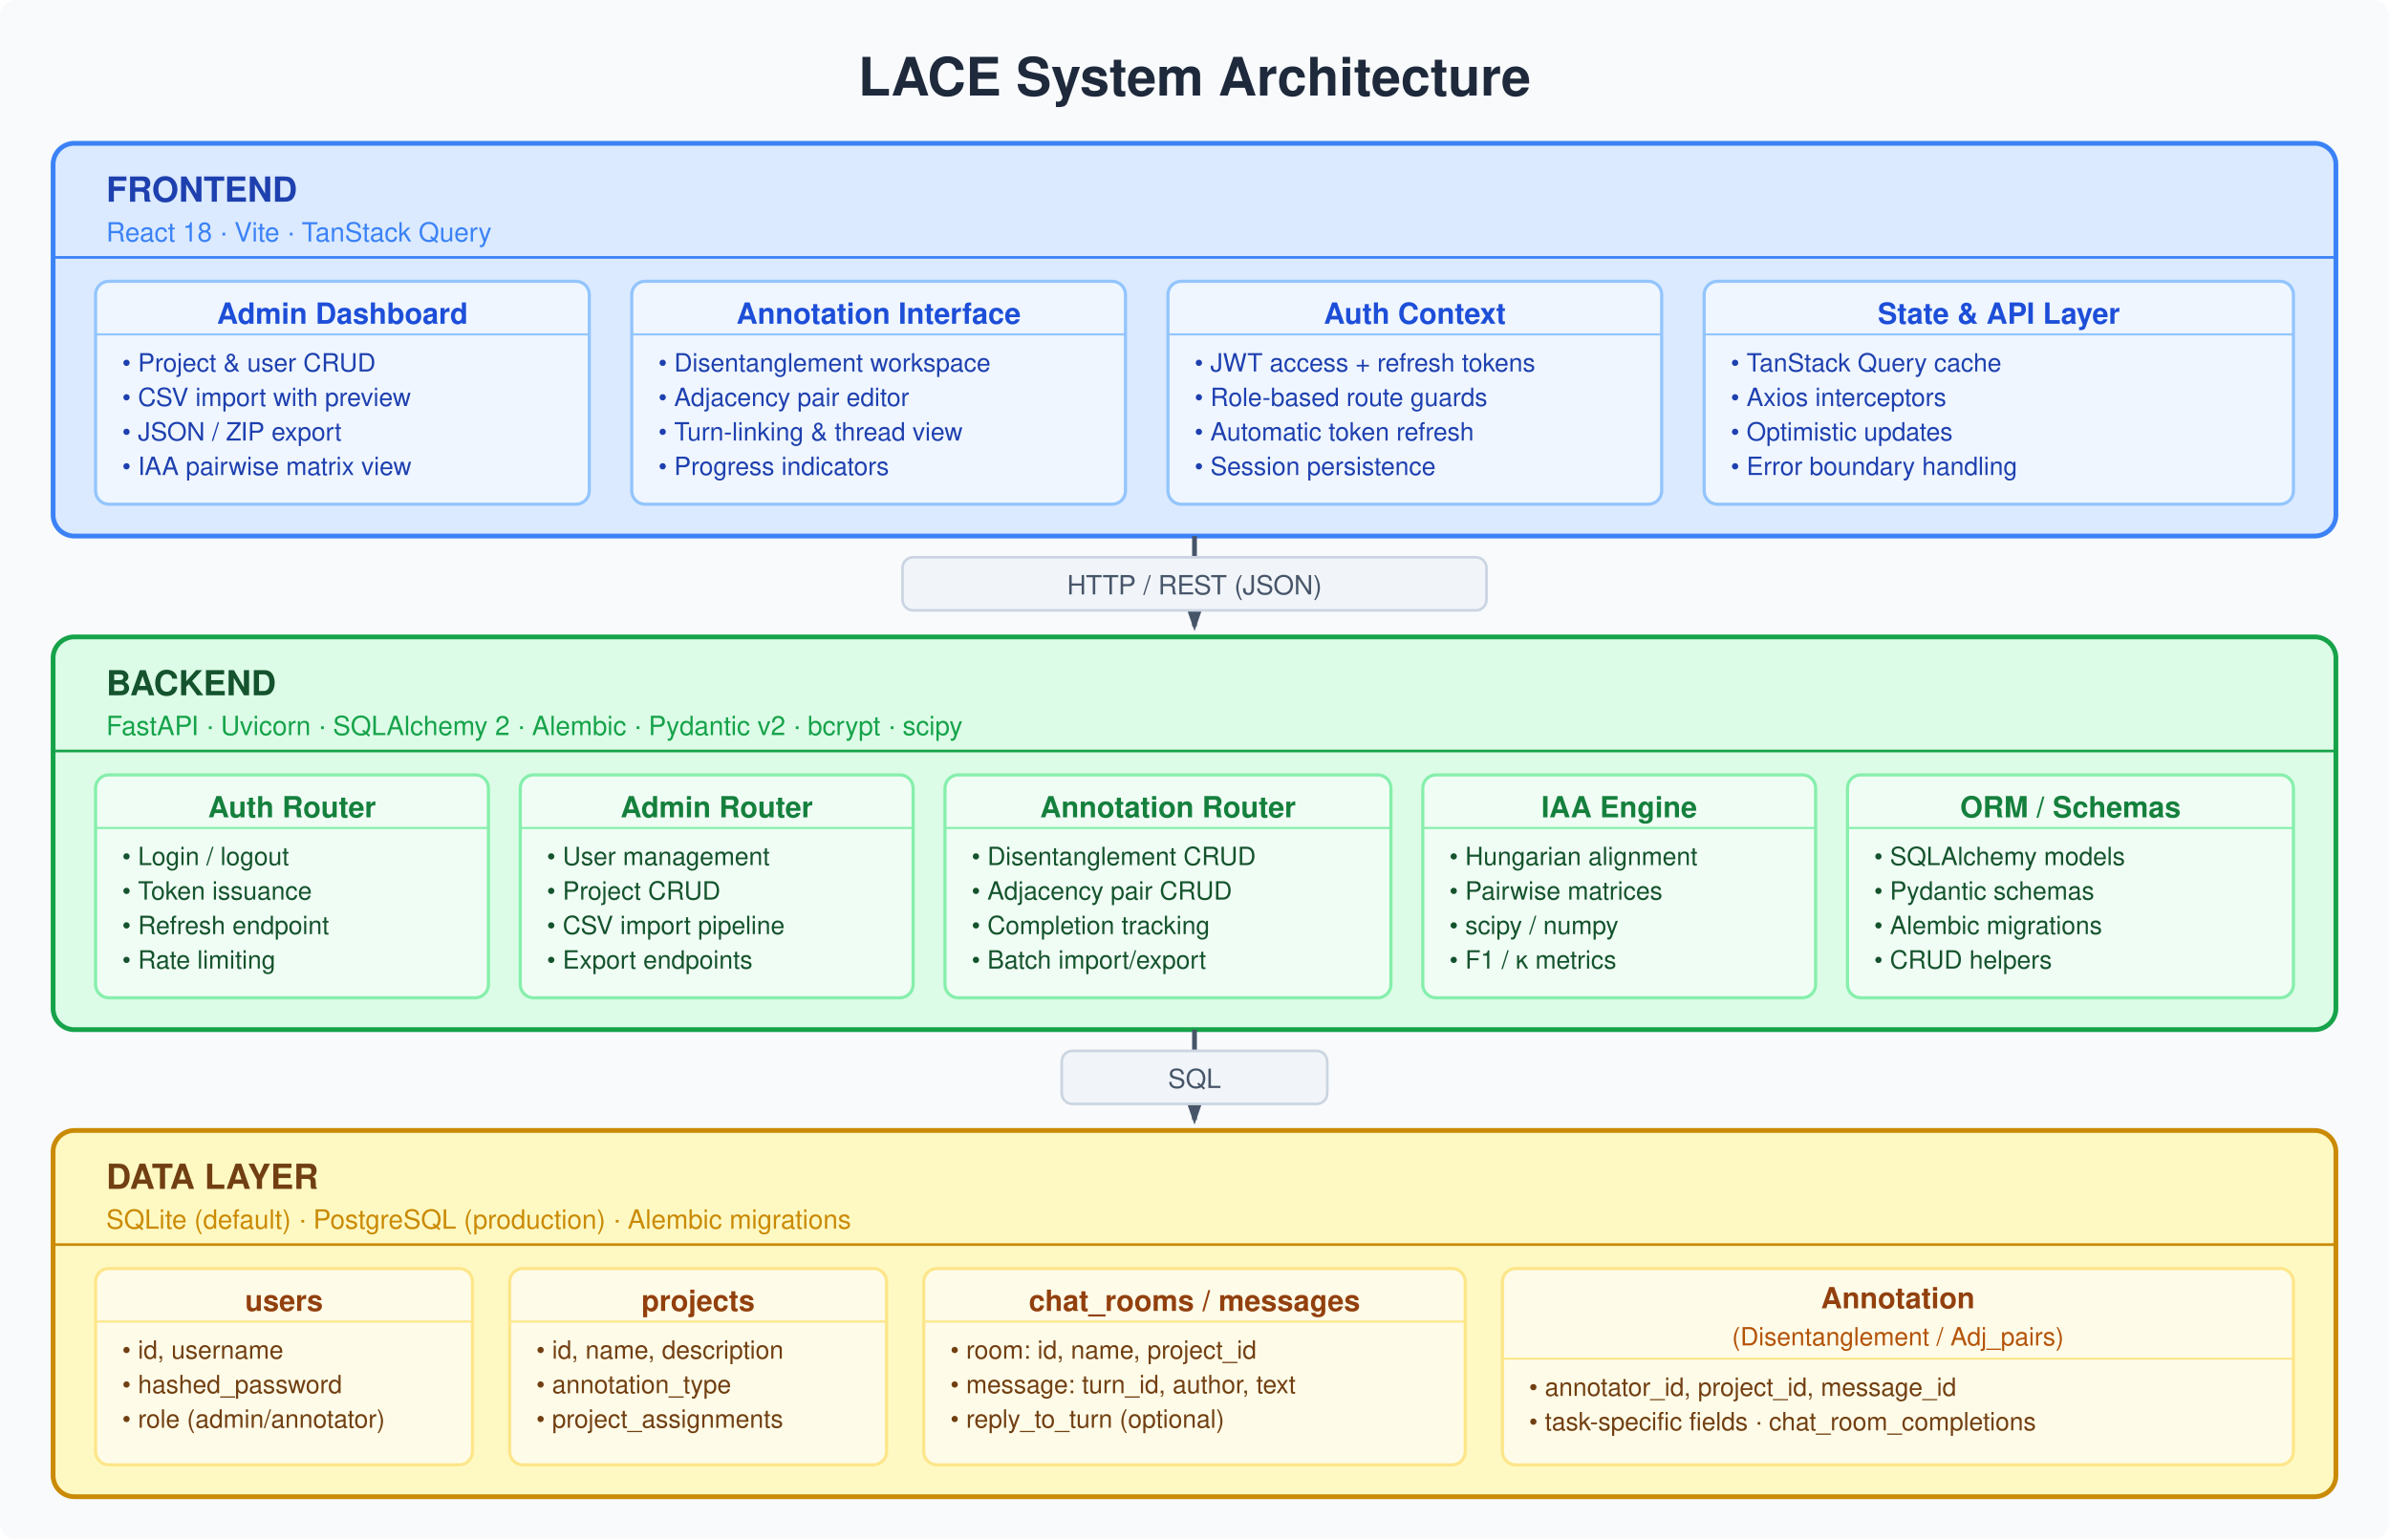
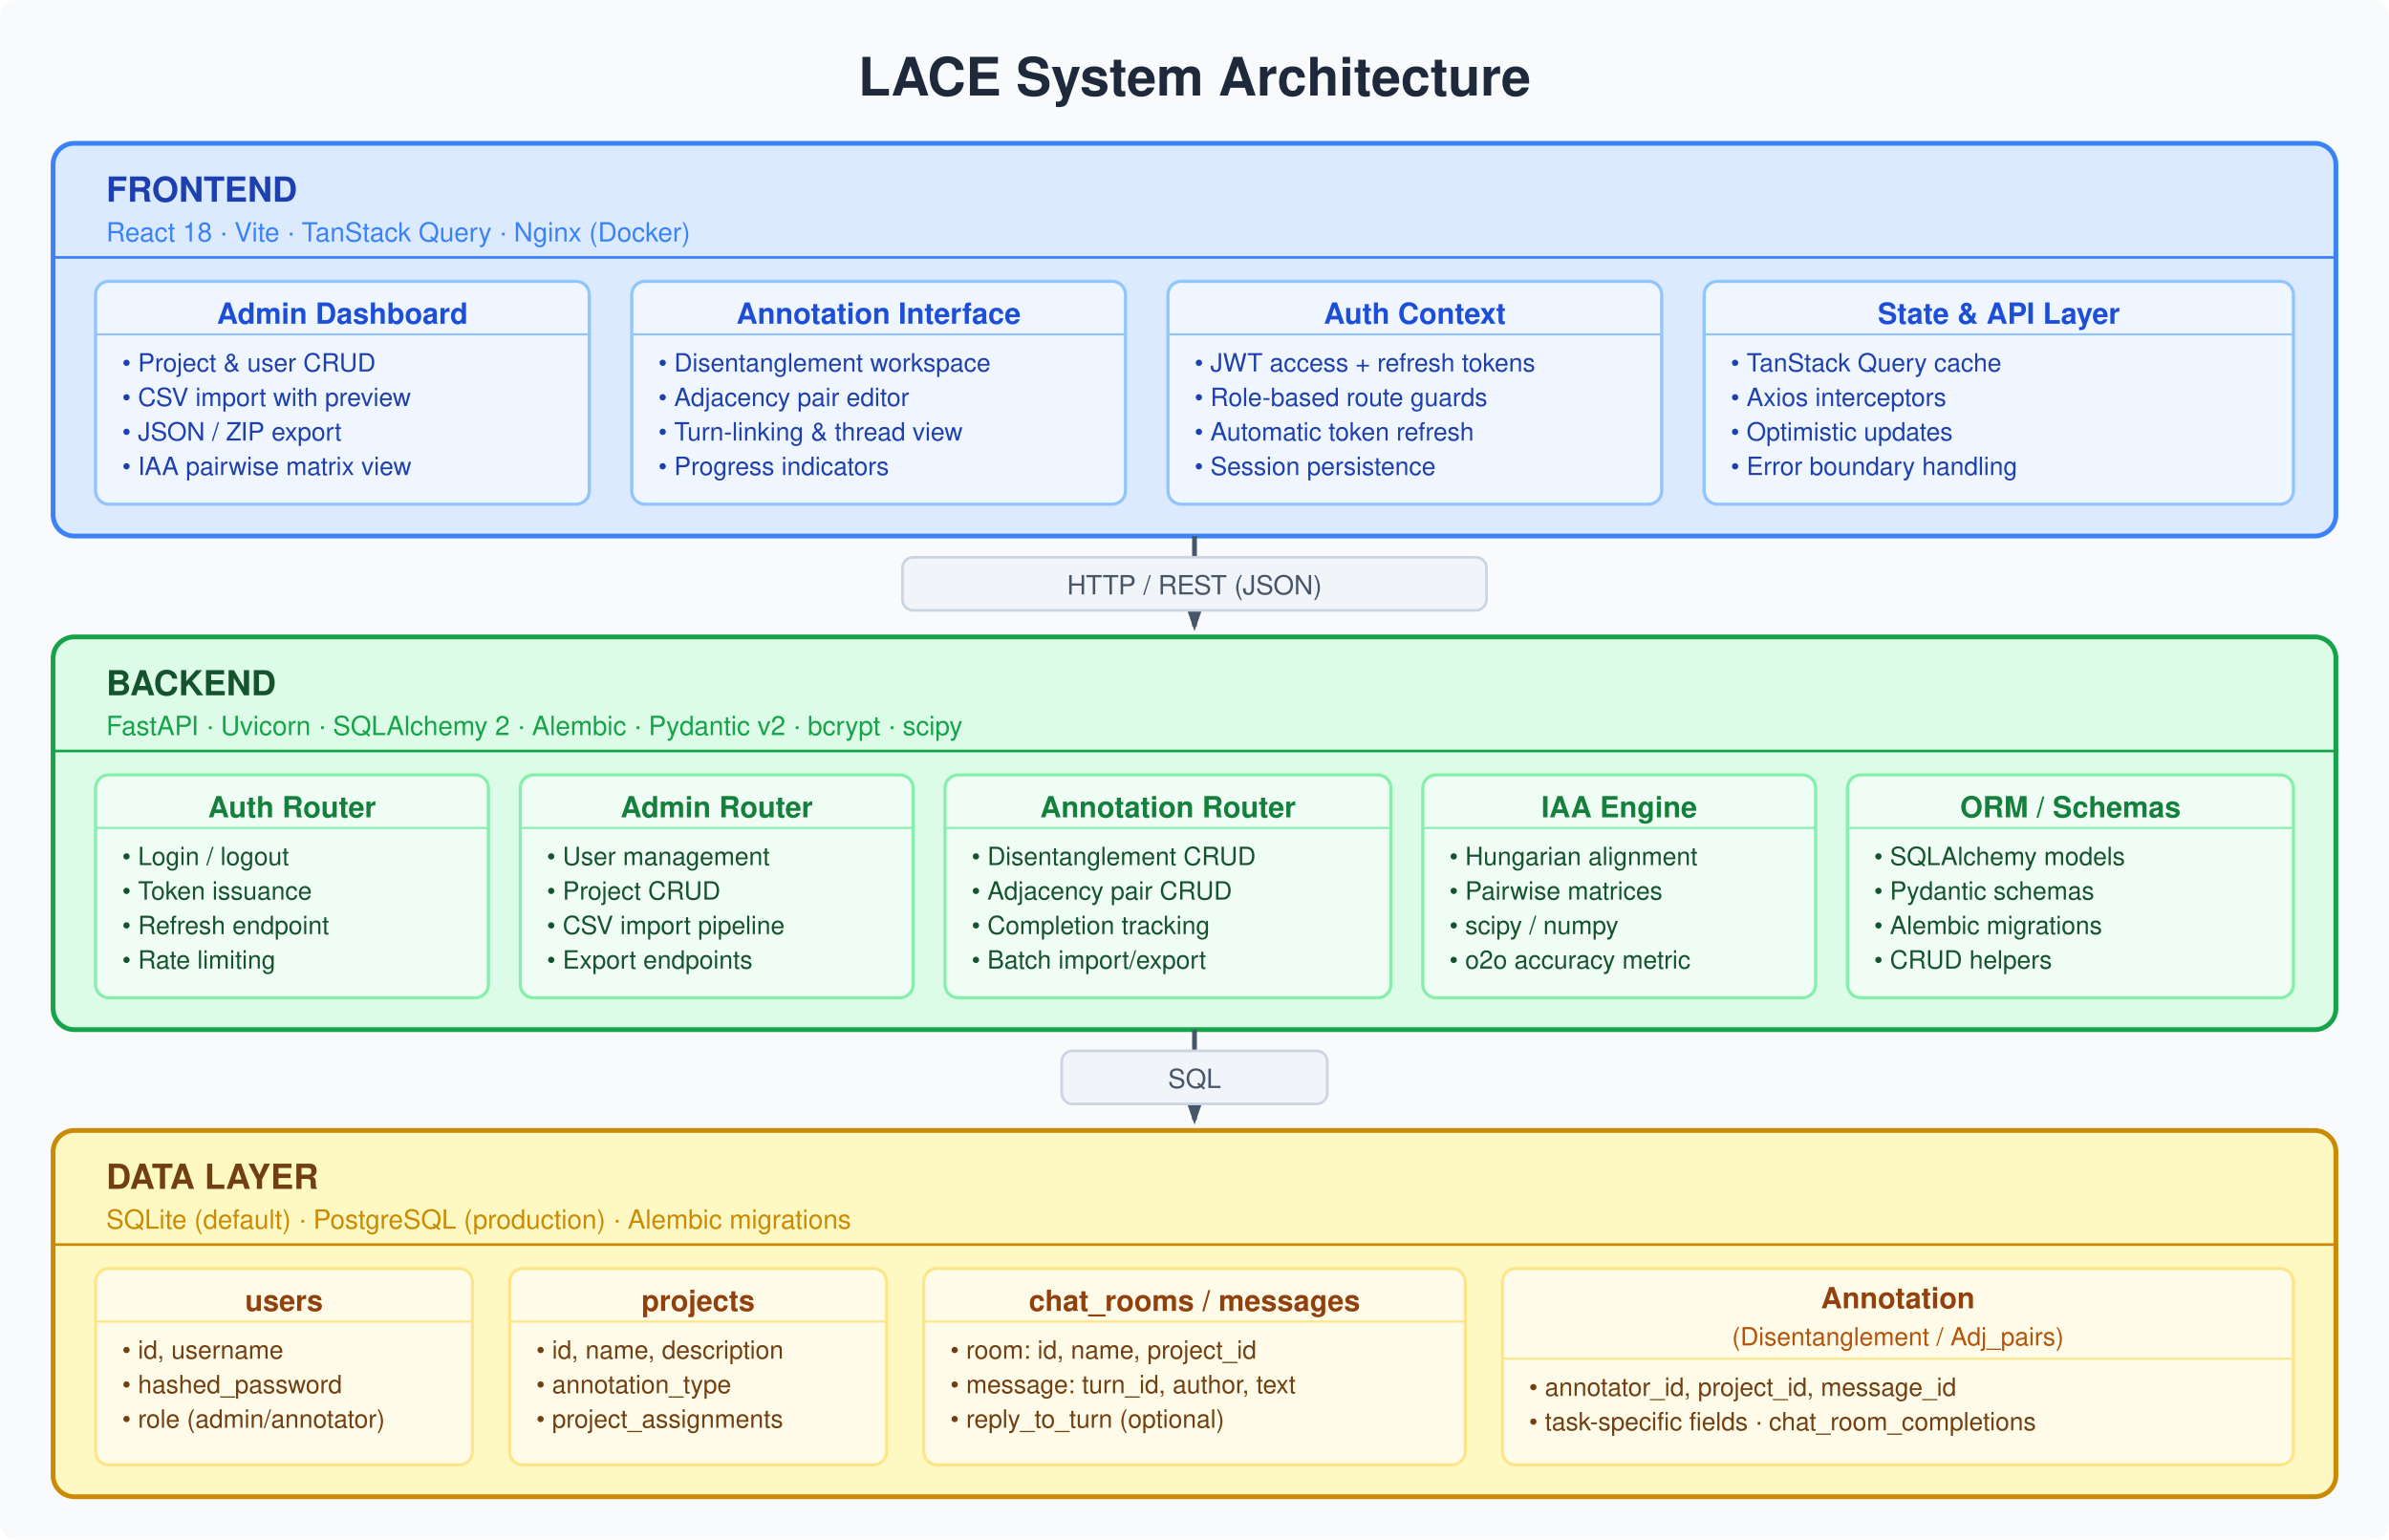
<svg xmlns="http://www.w3.org/2000/svg" width="900" height="580" viewBox="0 0 900 580" font-family="Helvetica, Arial, sans-serif">
  <defs>
    <marker id="arrowhead" markerWidth="10" markerHeight="7" refX="9" refY="3.5" orient="auto">
      <polygon points="0 0, 10 3.5, 0 7" fill="#475569" />
    </marker>
  </defs>
  <rect width="900" height="580" fill="#f8fafc" rx="6" ry="6" />
  <text x="450" y="36" text-anchor="middle" font-size="20" font-weight="bold" fill="#1e293b">LACE System Architecture</text>
  <rect x="20" y="54" width="860" height="148" rx="8" ry="8" fill="#dbeafe" stroke="#3b82f6" stroke-width="1.8" />
  <text x="40" y="76" font-size="13" font-weight="bold" fill="#1e40af">FRONTEND</text>
-   <text x="40" y="91" font-size="10" fill="#3b82f6">React 18 · Vite · TanStack Query</text>
+   <text x="40" y="91" font-size="10" fill="#3b82f6">React 18 · Vite · TanStack Query · Nginx (Docker)</text>
  <line x1="20" y1="97" x2="880" y2="97" stroke="#3b82f6" stroke-width="1" />
  <rect x="36" y="106" width="186" height="84" rx="5" ry="5" fill="#eff6ff" stroke="#93c5fd" stroke-width="1.2" />
  <text x="129" y="122" text-anchor="middle" font-size="11" font-weight="bold" fill="#1d4ed8">Admin Dashboard</text>
  <line x1="36" y1="126" x2="222" y2="126" stroke="#93c5fd" stroke-width="0.8" />
  <text x="46" y="140" font-size="9.5" fill="#1e40af">• Project &amp; user CRUD</text>
  <text x="46" y="153" font-size="9.5" fill="#1e40af">• CSV import with preview</text>
  <text x="46" y="166" font-size="9.5" fill="#1e40af">• JSON / ZIP export</text>
  <text x="46" y="179" font-size="9.5" fill="#1e40af">• IAA pairwise matrix view</text>
  <rect x="238" y="106" width="186" height="84" rx="5" ry="5" fill="#eff6ff" stroke="#93c5fd" stroke-width="1.2" />
  <text x="331" y="122" text-anchor="middle" font-size="11" font-weight="bold" fill="#1d4ed8">Annotation Interface</text>
  <line x1="238" y1="126" x2="424" y2="126" stroke="#93c5fd" stroke-width="0.8" />
  <text x="248" y="140" font-size="9.5" fill="#1e40af">• Disentanglement workspace</text>
  <text x="248" y="153" font-size="9.5" fill="#1e40af">• Adjacency pair editor</text>
  <text x="248" y="166" font-size="9.5" fill="#1e40af">• Turn-linking &amp; thread view</text>
  <text x="248" y="179" font-size="9.5" fill="#1e40af">• Progress indicators</text>
  <rect x="440" y="106" width="186" height="84" rx="5" ry="5" fill="#eff6ff" stroke="#93c5fd" stroke-width="1.2" />
  <text x="533" y="122" text-anchor="middle" font-size="11" font-weight="bold" fill="#1d4ed8">Auth Context</text>
  <line x1="440" y1="126" x2="626" y2="126" stroke="#93c5fd" stroke-width="0.8" />
  <text x="450" y="140" font-size="9.5" fill="#1e40af">• JWT access + refresh tokens</text>
  <text x="450" y="153" font-size="9.5" fill="#1e40af">• Role-based route guards</text>
  <text x="450" y="166" font-size="9.5" fill="#1e40af">• Automatic token refresh</text>
  <text x="450" y="179" font-size="9.5" fill="#1e40af">• Session persistence</text>
  <rect x="642" y="106" width="222" height="84" rx="5" ry="5" fill="#eff6ff" stroke="#93c5fd" stroke-width="1.2" />
  <text x="753" y="122" text-anchor="middle" font-size="11" font-weight="bold" fill="#1d4ed8">State &amp; API Layer</text>
  <line x1="642" y1="126" x2="864" y2="126" stroke="#93c5fd" stroke-width="0.8" />
  <text x="652" y="140" font-size="9.5" fill="#1e40af">• TanStack Query cache</text>
  <text x="652" y="153" font-size="9.5" fill="#1e40af">• Axios interceptors</text>
  <text x="652" y="166" font-size="9.5" fill="#1e40af">• Optimistic updates</text>
  <text x="652" y="179" font-size="9.5" fill="#1e40af">• Error boundary handling</text>
  <line x1="450" y1="202" x2="450" y2="236" stroke="#475569" stroke-width="1.8" marker-end="url(#arrowhead)" />
  <rect x="340" y="210" width="220" height="20" rx="4" ry="4" fill="#f1f5f9" stroke="#cbd5e1" stroke-width="1" />
  <text x="450" y="224" text-anchor="middle" font-size="10" fill="#475569">HTTP / REST (JSON)</text>
  <rect x="20" y="240" width="860" height="148" rx="8" ry="8" fill="#dcfce7" stroke="#16a34a" stroke-width="1.8" />
  <text x="40" y="262" font-size="13" font-weight="bold" fill="#14532d">BACKEND</text>
  <text x="40" y="277" font-size="10" fill="#16a34a">FastAPI · Uvicorn · SQLAlchemy 2 · Alembic · Pydantic v2 · bcrypt · scipy</text>
  <line x1="20" y1="283" x2="880" y2="283" stroke="#16a34a" stroke-width="1" />
  <rect x="36" y="292" width="148" height="84" rx="5" ry="5" fill="#f0fdf4" stroke="#86efac" stroke-width="1.2" />
  <text x="110" y="308" text-anchor="middle" font-size="11" font-weight="bold" fill="#15803d">Auth Router</text>
  <line x1="36" y1="312" x2="184" y2="312" stroke="#86efac" stroke-width="0.8" />
  <text x="46" y="326" font-size="9.5" fill="#14532d">• Login / logout</text>
  <text x="46" y="339" font-size="9.5" fill="#14532d">• Token issuance</text>
  <text x="46" y="352" font-size="9.5" fill="#14532d">• Refresh endpoint</text>
  <text x="46" y="365" font-size="9.5" fill="#14532d">• Rate limiting</text>
  <rect x="196" y="292" width="148" height="84" rx="5" ry="5" fill="#f0fdf4" stroke="#86efac" stroke-width="1.2" />
  <text x="270" y="308" text-anchor="middle" font-size="11" font-weight="bold" fill="#15803d">Admin Router</text>
  <line x1="196" y1="312" x2="344" y2="312" stroke="#86efac" stroke-width="0.8" />
  <text x="206" y="326" font-size="9.5" fill="#14532d">• User management</text>
  <text x="206" y="339" font-size="9.5" fill="#14532d">• Project CRUD</text>
  <text x="206" y="352" font-size="9.5" fill="#14532d">• CSV import pipeline</text>
  <text x="206" y="365" font-size="9.5" fill="#14532d">• Export endpoints</text>
  <rect x="356" y="292" width="168" height="84" rx="5" ry="5" fill="#f0fdf4" stroke="#86efac" stroke-width="1.2" />
  <text x="440" y="308" text-anchor="middle" font-size="11" font-weight="bold" fill="#15803d">Annotation Router</text>
  <line x1="356" y1="312" x2="524" y2="312" stroke="#86efac" stroke-width="0.8" />
  <text x="366" y="326" font-size="9.5" fill="#14532d">• Disentanglement CRUD</text>
  <text x="366" y="339" font-size="9.5" fill="#14532d">• Adjacency pair CRUD</text>
  <text x="366" y="352" font-size="9.5" fill="#14532d">• Completion tracking</text>
  <text x="366" y="365" font-size="9.5" fill="#14532d">• Batch import/export</text>
  <rect x="536" y="292" width="148" height="84" rx="5" ry="5" fill="#f0fdf4" stroke="#86efac" stroke-width="1.2" />
  <text x="610" y="308" text-anchor="middle" font-size="11" font-weight="bold" fill="#15803d">IAA Engine</text>
  <line x1="536" y1="312" x2="684" y2="312" stroke="#86efac" stroke-width="0.8" />
  <text x="546" y="326" font-size="9.5" fill="#14532d">• Hungarian alignment</text>
  <text x="546" y="339" font-size="9.5" fill="#14532d">• Pairwise matrices</text>
  <text x="546" y="352" font-size="9.5" fill="#14532d">• scipy / numpy</text>
-   <text x="546" y="365" font-size="9.5" fill="#14532d">• F1 / κ metrics</text>
+   <text x="546" y="365" font-size="9.5" fill="#14532d">• o2o accuracy metric</text>
  <rect x="696" y="292" width="168" height="84" rx="5" ry="5" fill="#f0fdf4" stroke="#86efac" stroke-width="1.2" />
  <text x="780" y="308" text-anchor="middle" font-size="11" font-weight="bold" fill="#15803d">ORM / Schemas</text>
  <line x1="696" y1="312" x2="864" y2="312" stroke="#86efac" stroke-width="0.8" />
  <text x="706" y="326" font-size="9.5" fill="#14532d">• SQLAlchemy models</text>
  <text x="706" y="339" font-size="9.5" fill="#14532d">• Pydantic schemas</text>
  <text x="706" y="352" font-size="9.5" fill="#14532d">• Alembic migrations</text>
  <text x="706" y="365" font-size="9.5" fill="#14532d">• CRUD helpers</text>
  <line x1="450" y1="388" x2="450" y2="422" stroke="#475569" stroke-width="1.8" marker-end="url(#arrowhead)" />
  <rect x="400" y="396" width="100" height="20" rx="4" ry="4" fill="#f1f5f9" stroke="#cbd5e1" stroke-width="1" />
  <text x="450" y="410" text-anchor="middle" font-size="10" fill="#475569">SQL</text>
  <rect x="20" y="426" width="860" height="138" rx="8" ry="8" fill="#fef9c3" stroke="#ca8a04" stroke-width="1.8" />
  <text x="40" y="448" font-size="13" font-weight="bold" fill="#713f12">DATA LAYER</text>
  <text x="40" y="463" font-size="10" fill="#ca8a04">SQLite (default) · PostgreSQL (production) · Alembic migrations</text>
  <line x1="20" y1="469" x2="880" y2="469" stroke="#ca8a04" stroke-width="1" />
  <rect x="36" y="478" width="142" height="74" rx="5" ry="5" fill="#fefce8" stroke="#fde68a" stroke-width="1.2" />
  <text x="107" y="494" text-anchor="middle" font-size="11" font-weight="bold" fill="#92400e">users</text>
  <line x1="36" y1="498" x2="178" y2="498" stroke="#fde68a" stroke-width="0.8" />
  <text x="46" y="512" font-size="9.5" fill="#713f12">• id, username</text>
  <text x="46" y="525" font-size="9.5" fill="#713f12">• hashed_password</text>
  <text x="46" y="538" font-size="9.5" fill="#713f12">• role (admin/annotator)</text>
  <rect x="192" y="478" width="142" height="74" rx="5" ry="5" fill="#fefce8" stroke="#fde68a" stroke-width="1.2" />
  <text x="263" y="494" text-anchor="middle" font-size="11" font-weight="bold" fill="#92400e">projects</text>
  <line x1="192" y1="498" x2="334" y2="498" stroke="#fde68a" stroke-width="0.8" />
  <text x="202" y="512" font-size="9.5" fill="#713f12">• id, name, description</text>
  <text x="202" y="525" font-size="9.5" fill="#713f12">• annotation_type</text>
  <text x="202" y="538" font-size="9.5" fill="#713f12">• project_assignments</text>
  <rect x="348" y="478" width="204" height="74" rx="5" ry="5" fill="#fefce8" stroke="#fde68a" stroke-width="1.2" />
  <text x="450" y="494" text-anchor="middle" font-size="11" font-weight="bold" fill="#92400e">chat_rooms / messages</text>
  <line x1="348" y1="498" x2="552" y2="498" stroke="#fde68a" stroke-width="0.8" />
  <text x="358" y="512" font-size="9.5" fill="#713f12">• room: id, name, project_id</text>
  <text x="358" y="525" font-size="9.5" fill="#713f12">• message: turn_id, author, text</text>
  <text x="358" y="538" font-size="9.5" fill="#713f12">• reply_to_turn (optional)</text>
  <rect x="566" y="478" width="298" height="74" rx="5" ry="5" fill="#fefce8" stroke="#fde68a" stroke-width="1.2" />
  <text x="715" y="493" text-anchor="middle" font-size="11" font-weight="bold" fill="#92400e">Annotation</text>
  <text x="715" y="507" text-anchor="middle" font-size="9.5" fill="#b45309">(Disentanglement / Adj_pairs)</text>
  <line x1="566" y1="512" x2="864" y2="512" stroke="#fde68a" stroke-width="0.8" />
  <text x="576" y="526" font-size="9.5" fill="#713f12">• annotator_id, project_id, message_id</text>
  <text x="576" y="539" font-size="9.5" fill="#713f12">• task-specific fields · chat_room_completions</text>
</svg>
